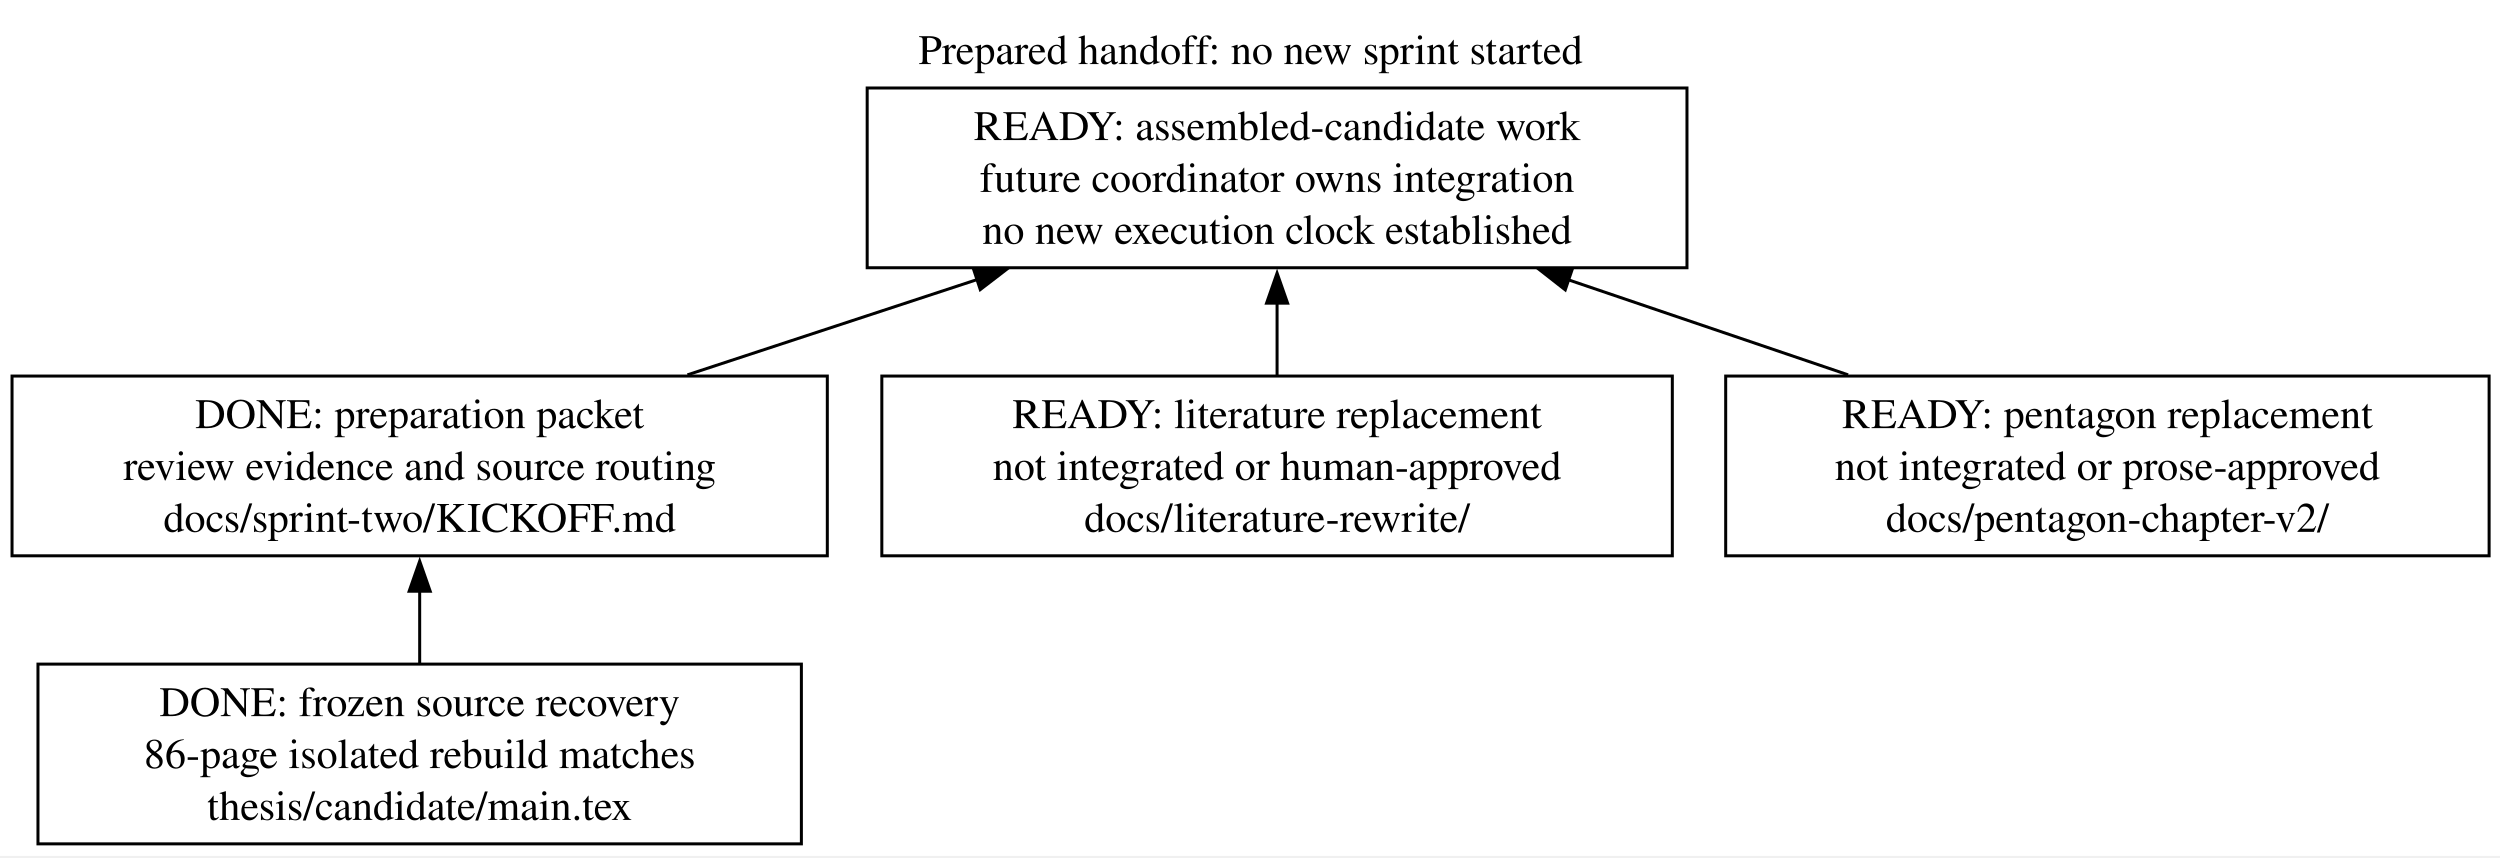
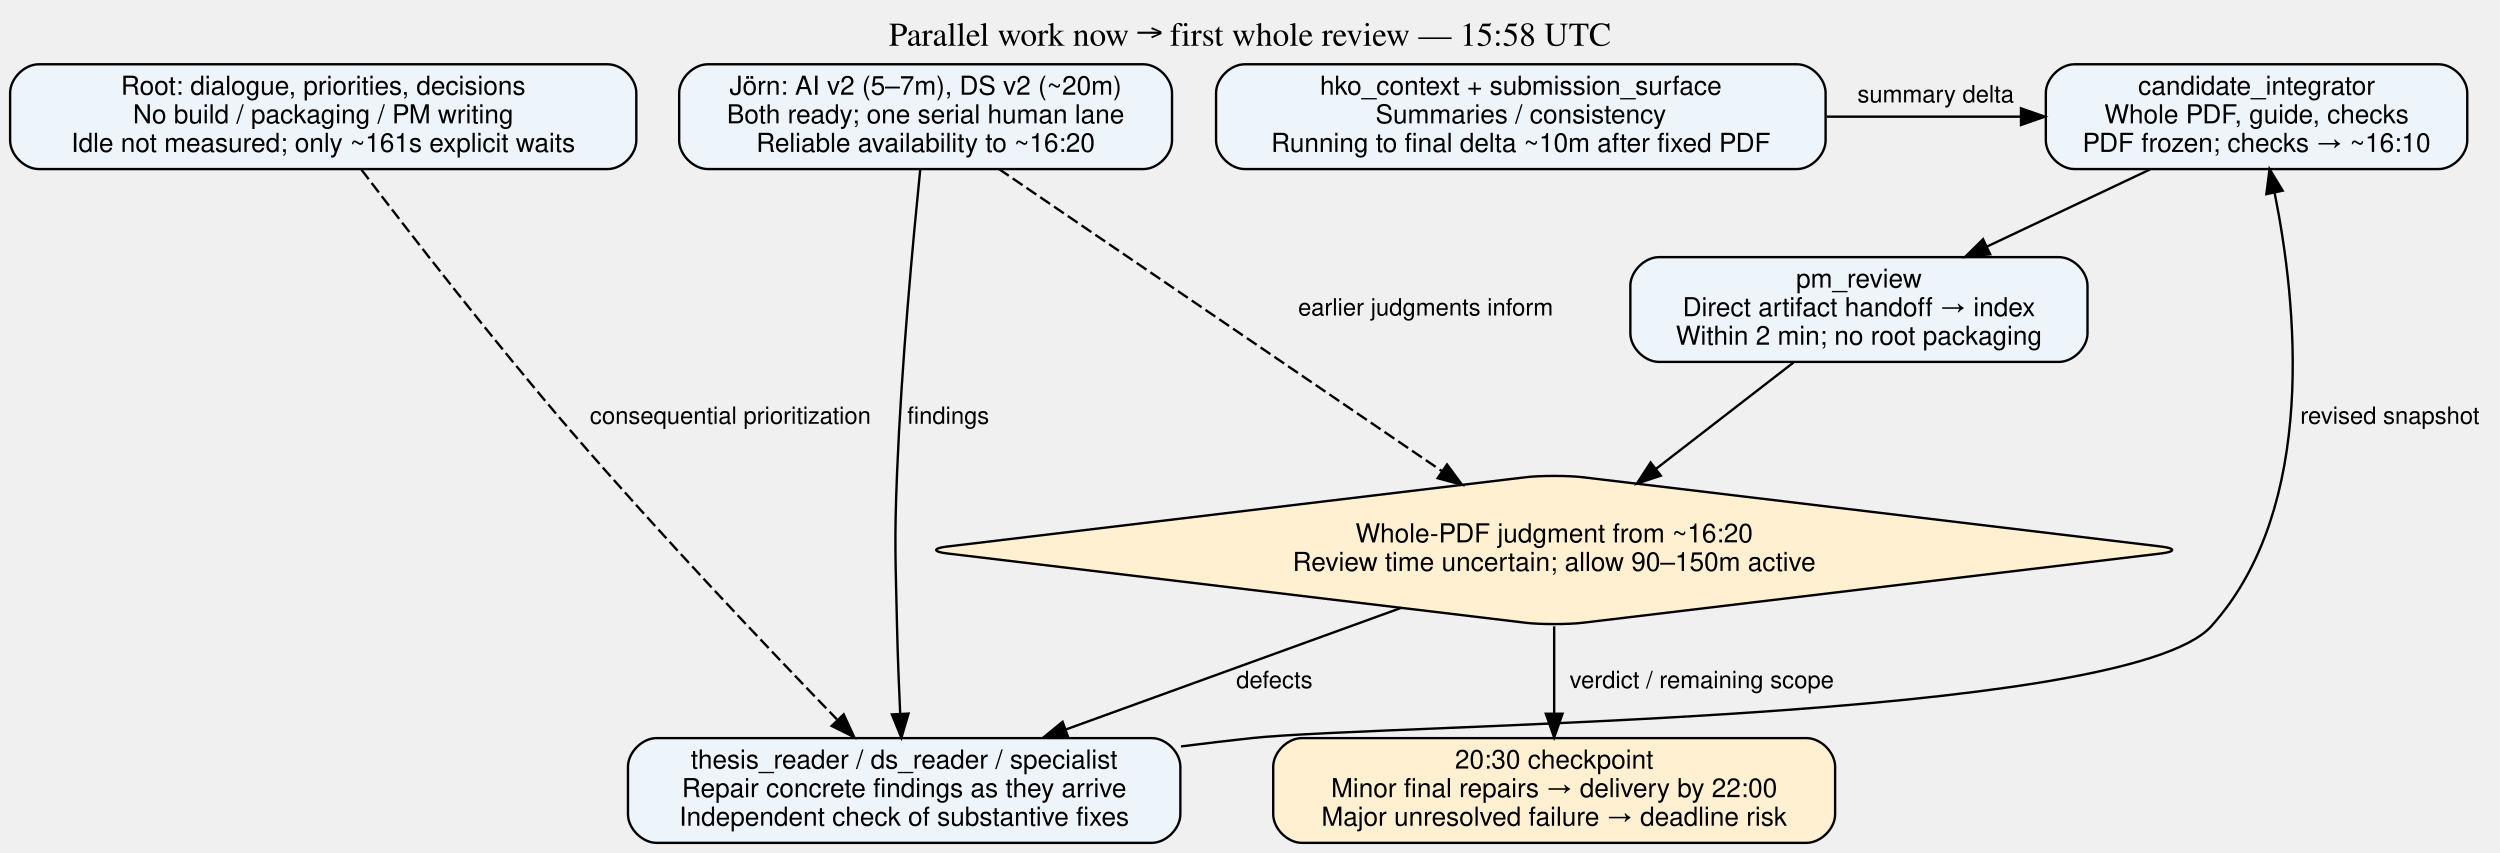
- <svg xmlns="http://www.w3.org/2000/svg" width="831pt" height="285pt" viewBox="0.00 0.00 831.00 285.00">
-   <g id="graph0" class="graph" transform="scale(1 1) rotate(0) translate(4 280.5)">
-     <polygon fill="white" stroke="none" points="-4,4 -4,-280.5 827.38,-280.5 827.38,4 -4,4" />
-     <text xml:space="preserve" text-anchor="middle" x="411.69" y="-259.2" font-family="Times,serif" font-size="14.00">Prepared handoff: no new sprint started</text>
+ <svg xmlns="http://www.w3.org/2000/svg" width="1050pt" height="358pt" viewBox="0.00 0.00 1049.50 358.00">
+   <g id="graph0" class="graph" transform="scale(1 1) rotate(0) translate(4 354)">
+     <text text-anchor="middle" x="520.75" y="-334.8" font-family="Times,serif" font-size="14.00">Parallel work now → first whole review — 15:58 UTC</text>
    <g id="node1" class="node">
-       <polygon fill="none" stroke="black" points="262.38,-59.75 8.62,-59.75 8.62,0 262.38,0 262.38,-59.75" />
-       <text xml:space="preserve" text-anchor="middle" x="135.5" y="-42.45" font-family="Times,serif" font-size="14.00">DONE: frozen source recovery</text>
-       <text xml:space="preserve" text-anchor="middle" x="135.5" y="-25.2" font-family="Times,serif" font-size="14.00">86-page isolated rebuild matches</text>
-       <text xml:space="preserve" text-anchor="middle" x="135.5" y="-7.95" font-family="Times,serif" font-size="14.00">thesis/candidate/main.tex</text>
+       <path fill="#edf4fa" stroke="black" d="M476,-327C476,-327 293,-327 293,-327 287,-327 281,-321 281,-315 281,-315 281,-295 281,-295 281,-289 287,-283 293,-283 293,-283 476,-283 476,-283 482,-283 488,-289 488,-295 488,-295 488,-315 488,-315 488,-321 482,-327 476,-327" />
+       <text text-anchor="middle" x="384.5" y="-314.2" font-family="Helvetica,sans-Serif" font-size="11.00">Jörn: AI v2 (5–7m), DS v2 (~20m)</text>
+       <text text-anchor="middle" x="384.5" y="-302.2" font-family="Helvetica,sans-Serif" font-size="11.00">Both ready; one serial human lane</text>
+       <text text-anchor="middle" x="384.5" y="-290.2" font-family="Helvetica,sans-Serif" font-size="11.00">Reliable availability to ~16:20</text>
+     </g>
+     <g id="node5" class="node">
+       <path fill="#fff0d2" stroke="black" d="M636.59,-153.57C636.59,-153.57 393.41,-124.43 393.41,-124.43 387.46,-123.71 387.46,-122.29 393.41,-121.57 393.41,-121.57 636.59,-92.43 636.59,-92.43 642.54,-91.71 654.46,-91.71 660.41,-92.43 660.41,-92.43 903.59,-121.57 903.59,-121.57 909.54,-122.29 909.54,-123.71 903.59,-124.43 903.59,-124.43 660.41,-153.57 660.41,-153.57 654.46,-154.29 642.54,-154.29 636.59,-153.57" />
+       <text text-anchor="middle" x="648.5" y="-126.2" font-family="Helvetica,sans-Serif" font-size="11.00">Whole-PDF judgment from ~16:20</text>
+       <text text-anchor="middle" x="648.5" y="-114.2" font-family="Helvetica,sans-Serif" font-size="11.00">Review time uncertain; allow 90–150m active</text>
+     </g>
+     <g id="edge5" class="edge">
+       <path fill="none" stroke="black" stroke-dasharray="5,2" d="M415.3,-283C461.13,-251.75 547.65,-192.76 601.44,-156.08" />
+       <polygon fill="black" stroke="black" points="603.5,-158.92 609.79,-150.4 599.55,-153.14 603.5,-158.92" />
+       <text text-anchor="middle" x="594.5" y="-221.5" font-family="Helvetica,sans-Serif" font-size="10.00">earlier judgments inform</text>
+     </g>
+     <g id="node6" class="node">
+       <path fill="#edf4fa" stroke="black" d="M479.5,-44C479.5,-44 271.5,-44 271.5,-44 265.5,-44 259.5,-38 259.5,-32 259.5,-32 259.5,-12 259.5,-12 259.5,-6 265.5,0 271.5,0 271.5,0 479.5,0 479.5,0 485.5,0 491.5,-6 491.5,-12 491.5,-12 491.5,-32 491.5,-32 491.5,-38 485.5,-44 479.5,-44" />
+       <text text-anchor="middle" x="375.5" y="-31.2" font-family="Helvetica,sans-Serif" font-size="11.00">thesis_reader / ds_reader / specialist</text>
+       <text text-anchor="middle" x="375.5" y="-19.2" font-family="Helvetica,sans-Serif" font-size="11.00">Repair concrete findings as they arrive</text>
+       <text text-anchor="middle" x="375.5" y="-7.2" font-family="Helvetica,sans-Serif" font-size="11.00">Independent check of substantive fixes</text>
+     </g>
+     <g id="edge4" class="edge">
+       <path fill="none" stroke="black" d="M382.25,-282.81C379.32,-253.95 374.33,-200.64 372.5,-155 371.36,-126.58 371.87,-119.44 372.5,-91 372.77,-78.97 373.29,-65.75 373.83,-54.19" />
+       <polygon fill="black" stroke="black" points="377.33,-54.29 374.33,-44.13 370.34,-53.94 377.33,-54.29" />
+       <text text-anchor="middle" x="394" y="-176" font-family="Helvetica,sans-Serif" font-size="10.00">findings</text>
    </g>
    <g id="node2" class="node">
-       <polygon fill="none" stroke="black" points="271,-155.5 0,-155.5 0,-95.75 271,-95.75 271,-155.5" />
-       <text xml:space="preserve" text-anchor="middle" x="135.5" y="-138.2" font-family="Times,serif" font-size="14.00">DONE: preparation packet</text>
-       <text xml:space="preserve" text-anchor="middle" x="135.5" y="-120.95" font-family="Times,serif" font-size="14.00">review evidence and source routing</text>
-       <text xml:space="preserve" text-anchor="middle" x="135.5" y="-103.7" font-family="Times,serif" font-size="14.00">docs/sprint-two/KICKOFF.md</text>
+       <path fill="#edf4fa" stroke="black" d="M750.5,-327C750.5,-327 518.5,-327 518.5,-327 512.5,-327 506.5,-321 506.5,-315 506.5,-315 506.5,-295 506.5,-295 506.5,-289 512.5,-283 518.5,-283 518.5,-283 750.5,-283 750.5,-283 756.5,-283 762.5,-289 762.5,-295 762.5,-295 762.5,-315 762.5,-315 762.5,-321 756.5,-327 750.5,-327" />
+       <text text-anchor="middle" x="634.5" y="-314.2" font-family="Helvetica,sans-Serif" font-size="11.00">hko_context + submission_surface</text>
+       <text text-anchor="middle" x="634.5" y="-302.2" font-family="Helvetica,sans-Serif" font-size="11.00">Summaries / consistency</text>
+       <text text-anchor="middle" x="634.5" y="-290.2" font-family="Helvetica,sans-Serif" font-size="11.00">Running to final delta ~10m after fixed PDF</text>
+     </g>
+     <g id="node3" class="node">
+       <path fill="#edf4fa" stroke="black" d="M1020,-327C1020,-327 867,-327 867,-327 861,-327 855,-321 855,-315 855,-315 855,-295 855,-295 855,-289 861,-283 867,-283 867,-283 1020,-283 1020,-283 1026,-283 1032,-289 1032,-295 1032,-295 1032,-315 1032,-315 1032,-321 1026,-327 1020,-327" />
+       <text text-anchor="middle" x="943.5" y="-314.2" font-family="Helvetica,sans-Serif" font-size="11.00">candidate_integrator</text>
+       <text text-anchor="middle" x="943.5" y="-302.2" font-family="Helvetica,sans-Serif" font-size="11.00">Whole PDF, guide, checks</text>
+       <text text-anchor="middle" x="943.5" y="-290.2" font-family="Helvetica,sans-Serif" font-size="11.00">PDF frozen; checks → ~16:10</text>
    </g>
    <g id="edge1" class="edge">
-       <path fill="none" stroke="black" d="M135.5,-60.02C135.5,-67.7 135.5,-76.11 135.5,-84.26" />
-       <polygon fill="black" stroke="black" points="132,-83.98 135.5,-93.98 139,-83.98 132,-83.98" />
+       <path fill="none" stroke="black" d="M762.86,-305C790.09,-305 818.43,-305 844.37,-305" />
+       <polygon fill="black" stroke="black" points="844.57,-308.5 854.57,-305 844.57,-301.5 844.57,-308.5" />
+       <text text-anchor="middle" x="808.75" y="-311" font-family="Helvetica,sans-Serif" font-size="10.00">summary delta</text>
    </g>
-     <g id="node5" class="node">
-       <polygon fill="none" stroke="black" points="556.75,-251.25 284.25,-251.25 284.25,-191.5 556.75,-191.5 556.75,-251.25" />
-       <text xml:space="preserve" text-anchor="middle" x="420.5" y="-233.95" font-family="Times,serif" font-size="14.00">READY: assembled-candidate work</text>
-       <text xml:space="preserve" text-anchor="middle" x="420.5" y="-216.7" font-family="Times,serif" font-size="14.00">future coordinator owns integration</text>
-       <text xml:space="preserve" text-anchor="middle" x="420.5" y="-199.45" font-family="Times,serif" font-size="14.00">no new execution clock established</text>
+     <g id="node4" class="node">
+       <path fill="#edf4fa" stroke="black" d="M860.5,-246C860.5,-246 692.5,-246 692.5,-246 686.5,-246 680.5,-240 680.5,-234 680.5,-234 680.5,-214 680.5,-214 680.5,-208 686.5,-202 692.5,-202 692.5,-202 860.5,-202 860.5,-202 866.5,-202 872.5,-208 872.5,-214 872.5,-214 872.5,-234 872.5,-234 872.5,-240 866.5,-246 860.5,-246" />
+       <text text-anchor="middle" x="776.5" y="-233.2" font-family="Helvetica,sans-Serif" font-size="11.00">pm_review</text>
+       <text text-anchor="middle" x="776.5" y="-221.2" font-family="Helvetica,sans-Serif" font-size="11.00">Direct artifact handoff → index</text>
+       <text text-anchor="middle" x="776.5" y="-209.2" font-family="Helvetica,sans-Serif" font-size="11.00">Within 2 min; no root packaging</text>
    </g>
    <g id="edge2" class="edge">
-       <path fill="none" stroke="black" d="M224.5,-155.9C255.17,-165.99 289.71,-177.35 321.15,-187.69" />
-       <polygon fill="black" stroke="black" points="319.65,-190.89 330.24,-190.69 321.84,-184.24 319.65,-190.89" />
-     </g>
-     <g id="node3" class="node">
-       <polygon fill="none" stroke="black" points="551.88,-155.5 289.12,-155.5 289.12,-95.75 551.88,-95.75 551.88,-155.5" />
-       <text xml:space="preserve" text-anchor="middle" x="420.5" y="-138.2" font-family="Times,serif" font-size="14.00">READY: literature replacement</text>
-       <text xml:space="preserve" text-anchor="middle" x="420.5" y="-120.95" font-family="Times,serif" font-size="14.00">not integrated or human-approved</text>
-       <text xml:space="preserve" text-anchor="middle" x="420.5" y="-103.7" font-family="Times,serif" font-size="14.00">docs/literature-rewrite/</text>
+       <path fill="none" stroke="black" d="M898.75,-282.83C877.7,-272.87 852.43,-260.92 830.34,-250.47" />
+       <polygon fill="black" stroke="black" points="831.62,-247.2 821.09,-246.09 828.63,-253.53 831.62,-247.2" />
    </g>
    <g id="edge3" class="edge">
-       <path fill="none" stroke="black" d="M420.5,-155.77C420.5,-163.45 420.5,-171.86 420.5,-180.01" />
-       <polygon fill="black" stroke="black" points="417,-179.73 420.5,-189.73 424,-179.73 417,-179.73" />
+       <path fill="none" stroke="black" d="M749.04,-201.76C732.2,-188.74 710.28,-171.79 691.21,-157.04" />
+       <polygon fill="black" stroke="black" points="693.29,-154.22 683.24,-150.87 689.01,-159.75 693.29,-154.22" />
    </g>
-     <g id="node4" class="node">
-       <polygon fill="none" stroke="black" points="823.38,-155.5 569.62,-155.5 569.62,-95.75 823.38,-95.75 823.38,-155.5" />
-       <text xml:space="preserve" text-anchor="middle" x="696.5" y="-138.2" font-family="Times,serif" font-size="14.00">READY: pentagon replacement</text>
-       <text xml:space="preserve" text-anchor="middle" x="696.5" y="-120.95" font-family="Times,serif" font-size="14.00">not integrated or prose-approved</text>
-       <text xml:space="preserve" text-anchor="middle" x="696.5" y="-103.7" font-family="Times,serif" font-size="14.00">docs/pentagon-chapter-v2/</text>
+     <g id="edge7" class="edge">
+       <path fill="none" stroke="black" d="M584.15,-98.66C541.79,-83.3 486.43,-63.23 443.38,-47.62" />
+       <polygon fill="black" stroke="black" points="444.43,-44.27 433.84,-44.16 442.04,-50.85 444.43,-44.27" />
+       <text text-anchor="middle" x="531" y="-65" font-family="Helvetica,sans-Serif" font-size="10.00">defects</text>
    </g>
-     <g id="edge4" class="edge">
-       <path fill="none" stroke="black" d="M610.31,-155.9C580.74,-165.95 547.45,-177.25 517.11,-187.56" />
-       <polygon fill="black" stroke="black" points="516.29,-184.14 507.95,-190.67 518.54,-190.77 516.29,-184.14" />
+     <g id="node8" class="node">
+       <path fill="#fff0d2" stroke="black" d="M754.5,-44C754.5,-44 542.5,-44 542.5,-44 536.5,-44 530.5,-38 530.5,-32 530.5,-32 530.5,-12 530.5,-12 530.5,-6 536.5,0 542.5,0 542.5,0 754.5,0 754.5,0 760.5,0 766.5,-6 766.5,-12 766.5,-12 766.5,-32 766.5,-32 766.5,-38 760.5,-44 754.5,-44" />
+       <text text-anchor="middle" x="648.5" y="-31.2" font-family="Helvetica,sans-Serif" font-size="11.00">20:30 checkpoint</text>
+       <text text-anchor="middle" x="648.5" y="-19.2" font-family="Helvetica,sans-Serif" font-size="11.00">Minor final repairs → delivery by 22:00</text>
+       <text text-anchor="middle" x="648.5" y="-7.2" font-family="Helvetica,sans-Serif" font-size="11.00">Major unresolved failure → deadline risk</text>
+     </g>
+     <g id="edge8" class="edge">
+       <path fill="none" stroke="black" d="M648.5,-90.95C648.5,-79.31 648.5,-66.09 648.5,-54.42" />
+       <polygon fill="black" stroke="black" points="652,-54.23 648.5,-44.23 645,-54.23 652,-54.23" />
+       <text text-anchor="middle" x="710.5" y="-65" font-family="Helvetica,sans-Serif" font-size="10.00">verdict / remaining scope</text>
+     </g>
+     <g id="edge6" class="edge">
+       <path fill="none" stroke="black" d="M491.75,-40.5C501.8,-41.77 511.82,-42.96 521.5,-44 576.95,-49.94 888.42,-50.93 924.5,-91 969.56,-141.04 960.31,-227.09 951.09,-273.01" />
+       <polygon fill="black" stroke="black" points="947.62,-272.46 948.96,-282.97 954.47,-273.92 947.62,-272.46" />
+       <text text-anchor="middle" x="999.5" y="-176" font-family="Helvetica,sans-Serif" font-size="10.00">revised snapshot</text>
+     </g>
+     <g id="node7" class="node">
+       <path fill="#edf4fa" stroke="black" d="M251,-327C251,-327 12,-327 12,-327 6,-327 0,-321 0,-315 0,-315 0,-295 0,-295 0,-289 6,-283 12,-283 12,-283 251,-283 251,-283 257,-283 263,-289 263,-295 263,-295 263,-315 263,-315 263,-321 257,-327 251,-327" />
+       <text text-anchor="middle" x="131.5" y="-314.2" font-family="Helvetica,sans-Serif" font-size="11.00">Root: dialogue, priorities, decisions</text>
+       <text text-anchor="middle" x="131.5" y="-302.2" font-family="Helvetica,sans-Serif" font-size="11.00">No build / packaging / PM writing</text>
+       <text text-anchor="middle" x="131.5" y="-290.2" font-family="Helvetica,sans-Serif" font-size="11.00">Idle not measured; only ~161s explicit waits</text>
+     </g>
+     <g id="edge9" class="edge">
+       <path fill="none" stroke="black" stroke-dasharray="5,2" d="M147.57,-282.71C167.58,-256.44 203.1,-210.63 235.5,-173 272.84,-129.64 318.45,-81.63 347.24,-51.88" />
+       <polygon fill="black" stroke="black" points="350.09,-53.98 354.54,-44.36 345.06,-49.1 350.09,-53.98" />
+       <text text-anchor="middle" x="302.5" y="-176" font-family="Helvetica,sans-Serif" font-size="10.00">consequential prioritization</text>
    </g>
  </g>
</svg>
